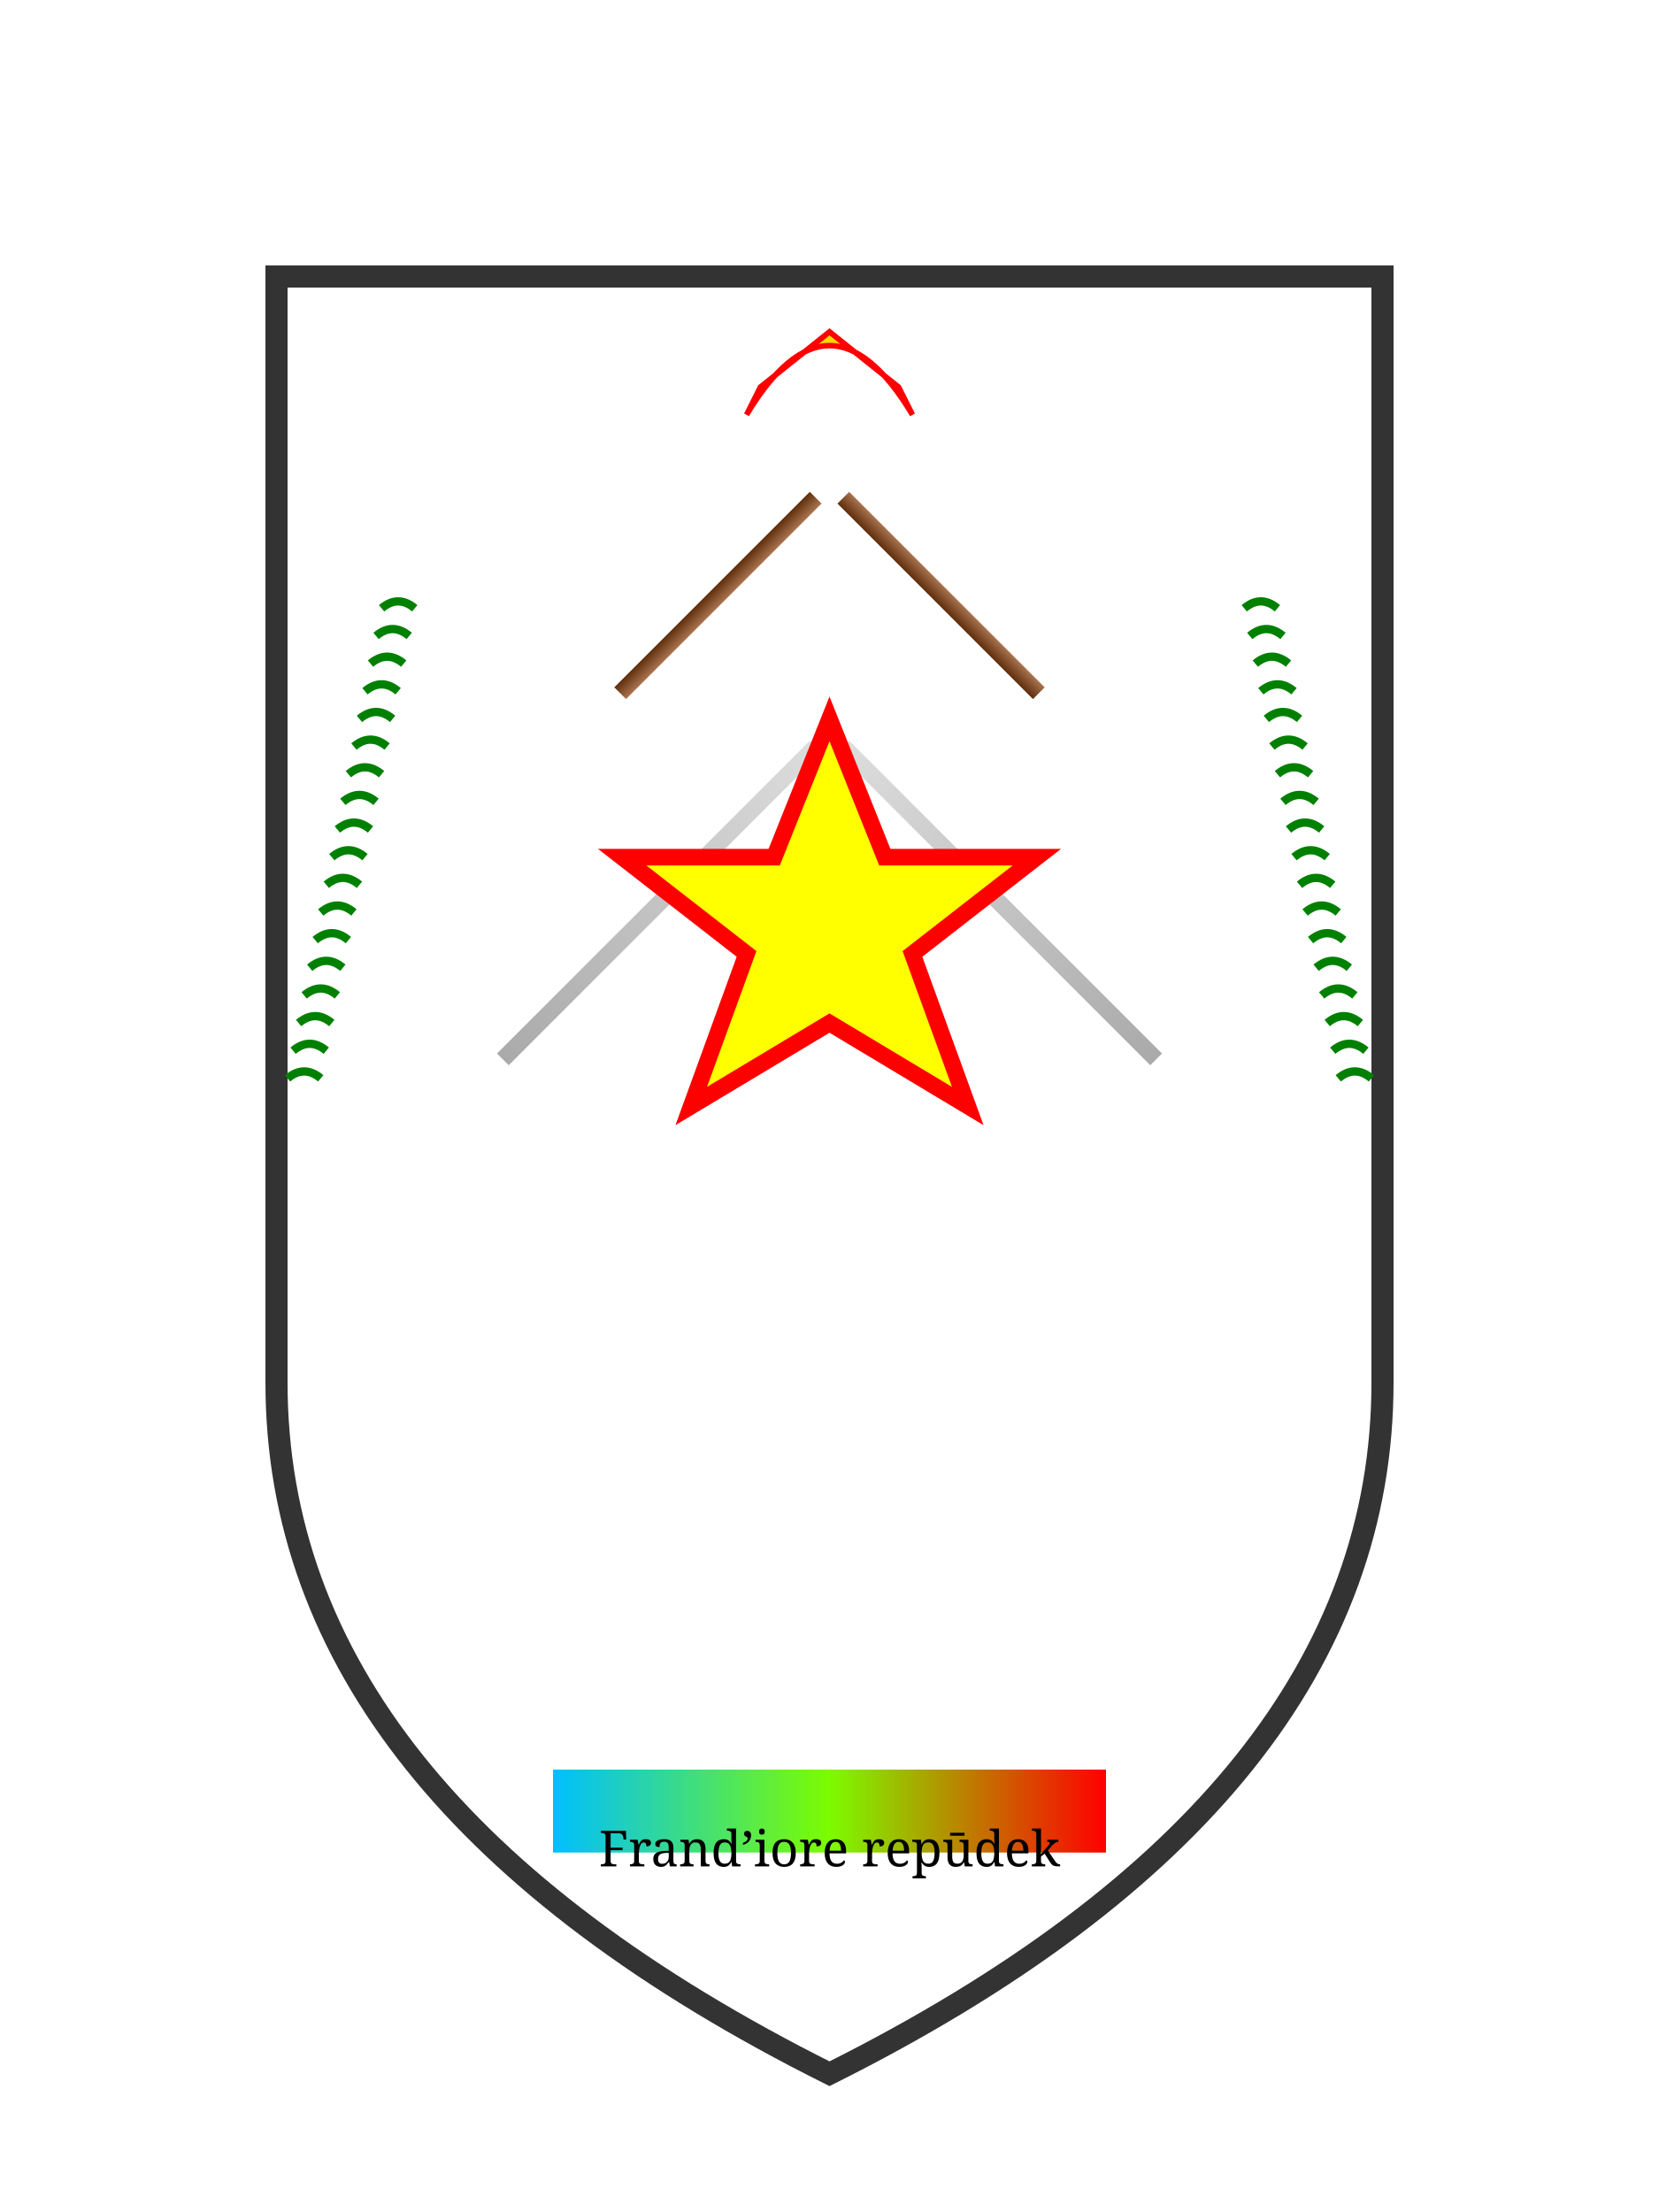
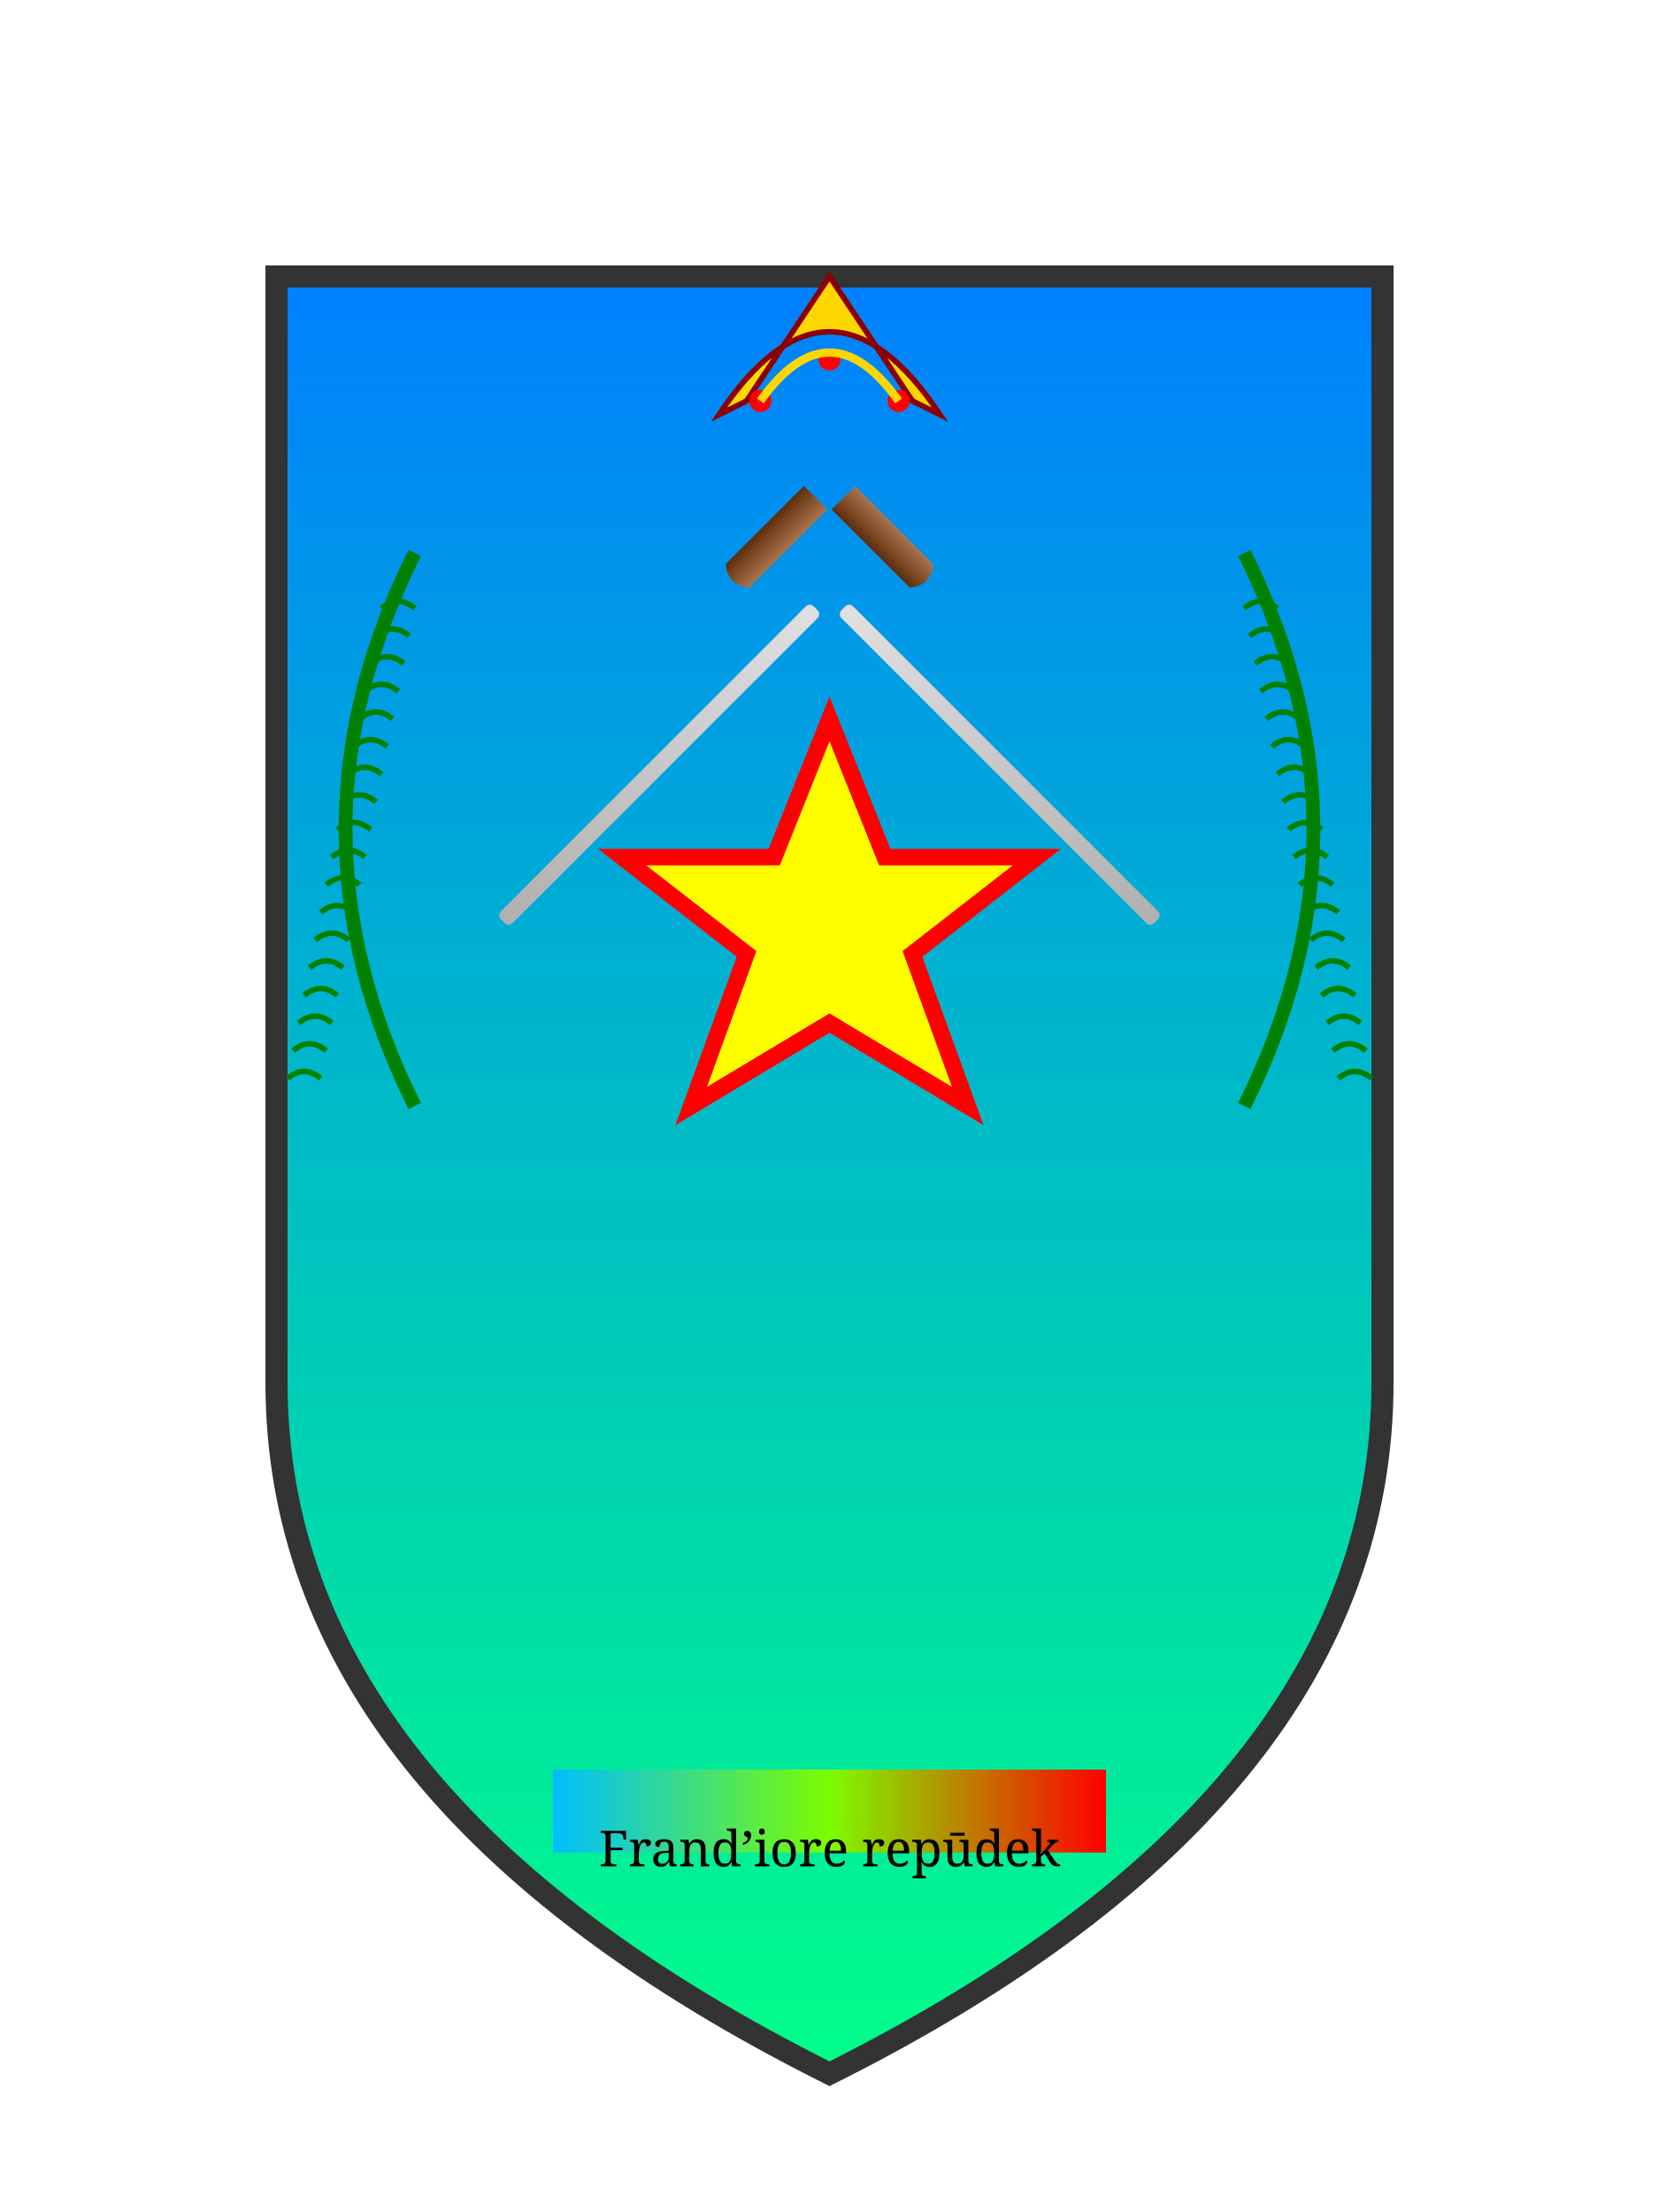
<svg xmlns="http://www.w3.org/2000/svg" width="600" height="800" viewBox="0 0 600 800">
  <defs>
-     <linearGradient id="ribbonGradient" x1="0%" x2="100%" y1="0%" y2="0%">
-       <stop offset="0%" style="stop-color:deepskyblue;stop-opacity:1" />
-       <stop offset="50%" style="stop-color:lawngreen;stop-opacity:1" />
-       <stop offset="100%" style="stop-color:red;stop-opacity:1" />
+     <linearGradient id="shieldGradient" x1="0%" x2="0%" y1="0%" y2="100%">
+       <stop offset="0%" stop-color="#007FFF" />
+       <stop offset="100%" stop-color="#00FF88" />
    </linearGradient>
    <linearGradient id="bladeGradient" x1="0%" x2="0%" y1="0%" y2="100%">
-       <stop offset="0%" style="stop-color:#ddd;stop-opacity:1" />
-       <stop offset="100%" style="stop-color:#aaa;stop-opacity:1" />
+       <stop offset="0%" stop-color="#e0e0e0" />
+       <stop offset="100%" stop-color="#b0b0b0" />
    </linearGradient>
    <linearGradient id="handleGradient" x1="0%" x2="100%" y1="0%" y2="0%">
-       <stop offset="0%" style="stop-color:#5e2e0c;stop-opacity:1" />
-       <stop offset="100%" style="stop-color:#a9744f;stop-opacity:1" />
+       <stop offset="0%" stop-color="#5e2e0c" />
+       <stop offset="100%" stop-color="#a9744f" />
+     </linearGradient>
+     <linearGradient id="ribbonGradient" x1="0%" x2="100%" y1="0%" y2="0%">
+       <stop offset="0%" stop-color="deepskyblue" />
+       <stop offset="50%" stop-color="lawngreen" />
+       <stop offset="100%" stop-color="red" />
    </linearGradient>
  </defs>
  <rect width="600" height="800" fill="white" />
-   <path d="     M100,100     L100,500     Q100,650 300,750     Q500,650 500,500     L500,100     Z" fill="none" stroke="#333" stroke-width="8" />
-   <rect x="292" y="180" width="6" height="100" transform="rotate(45 295 180)" fill="url(#handleGradient)" />
-   <rect x="292" y="270" width="6" height="160" transform="rotate(45 295 270)" fill="url(#bladeGradient)" />
-   <rect x="302" y="180" width="6" height="100" transform="rotate(-45 305 180)" fill="url(#handleGradient)" />
-   <rect x="302" y="270" width="6" height="160" transform="rotate(-45 305 270)" fill="url(#bladeGradient)" />
+   <path d="M100,100 L100,500 Q100,650 300,750 Q500,650 500,500 L500,100 Z" fill="url(#shieldGradient)" stroke="#333" stroke-width="8" />
+   <path d="M289,180 L301,180 L301,220 Q295,225 289,220 Z" fill="url(#handleGradient)" transform="rotate(45 295 180)" />
+   <rect x="292" y="220" width="6" height="160" rx="2" ry="2" fill="url(#bladeGradient)" transform="rotate(45 295 220)" />
+   <path d="M299,180 L311,180 L311,220 Q305,225 299,220 Z" fill="url(#handleGradient)" transform="rotate(-45 305 180)" />
+   <rect x="302" y="220" width="6" height="160" rx="2" ry="2" fill="url(#bladeGradient)" transform="rotate(-45 305 220)" />
  <polygon points="300,260 320,310 375,310 330,345 350,400 300,370 250,400 270,345 225,310 280,310" fill="yellow" stroke="red" stroke-width="6" />
-   <path d="M270,150 Q300,100 330,150 L325,140 L300,120 L275,140 Z" fill="gold" stroke="red" stroke-width="2" />
-   <g stroke="green" stroke-width="3" fill="none">
+   <path d="M260,150 Q300,90 340,150 L330,145 L300,100 L270,145 Z" fill="gold" stroke="darkred" stroke-width="2" />
+   <circle cx="275" cy="145" r="4" fill="red" />
+   <circle cx="300" cy="130" r="4" fill="red" />
+   <circle cx="325" cy="145" r="4" fill="red" />
+   <path d="M275,145 Q300,110 325,145" fill="none" stroke="gold" stroke-width="3" />
+   <path d="M150,400 Q100,300 150,200" stroke="green" stroke-width="5" fill="none" />
+   <g stroke="green" stroke-width="2" fill="none">
    <path d="M138,220 Q144,215 150,220" />
    <path d="M136,230 Q142,225 148,230" />
    <path d="M134,240 Q140,235 146,240" />
    <path d="M132,250 Q138,245 144,250" />
    <path d="M130,260 Q136,255 142,260" />
    <path d="M128,270 Q134,265 140,270" />
    <path d="M126,280 Q132,275 138,280" />
    <path d="M124,290 Q130,285 136,290" />
    <path d="M122,300 Q128,295 134,300" />
    <path d="M120,310 Q126,305 132,310" />
    <path d="M118,320 Q124,315 130,320" />
    <path d="M116,330 Q122,325 128,330" />
    <path d="M114,340 Q120,335 126,340" />
    <path d="M112,350 Q118,345 124,350" />
    <path d="M110,360 Q116,355 122,360" />
    <path d="M108,370 Q114,365 120,370" />
    <path d="M106,380 Q112,375 118,380" />
    <path d="M104,390 Q110,385 116,390" />
  </g>
-   <g stroke="green" stroke-width="3" fill="none">
+   <path d="M450,400 Q500,300 450,200" stroke="green" stroke-width="5" fill="none" />
+   <g stroke="green" stroke-width="2" fill="none">
    <path d="M462,220 Q456,215 450,220" />
    <path d="M464,230 Q458,225 452,230" />
    <path d="M466,240 Q460,235 454,240" />
    <path d="M468,250 Q462,245 456,250" />
    <path d="M470,260 Q464,255 458,260" />
    <path d="M472,270 Q466,265 460,270" />
    <path d="M474,280 Q468,275 462,280" />
    <path d="M476,290 Q470,285 464,290" />
    <path d="M478,300 Q472,295 466,300" />
    <path d="M480,310 Q474,305 468,310" />
    <path d="M482,320 Q476,315 470,320" />
    <path d="M484,330 Q478,325 472,330" />
    <path d="M486,340 Q480,335 474,340" />
    <path d="M488,350 Q482,345 476,350" />
    <path d="M490,360 Q484,355 478,360" />
    <path d="M492,370 Q486,365 480,370" />
    <path d="M494,380 Q488,375 482,380" />
    <path d="M496,390 Q490,385 484,390" />
  </g>
  <rect x="200" y="640" width="200" height="30" fill="url(#ribbonGradient)" />
  <text x="300" y="675" font-size="18" font-family="serif" text-anchor="middle" fill="black">Frand’iore repūdek</text>
</svg>
